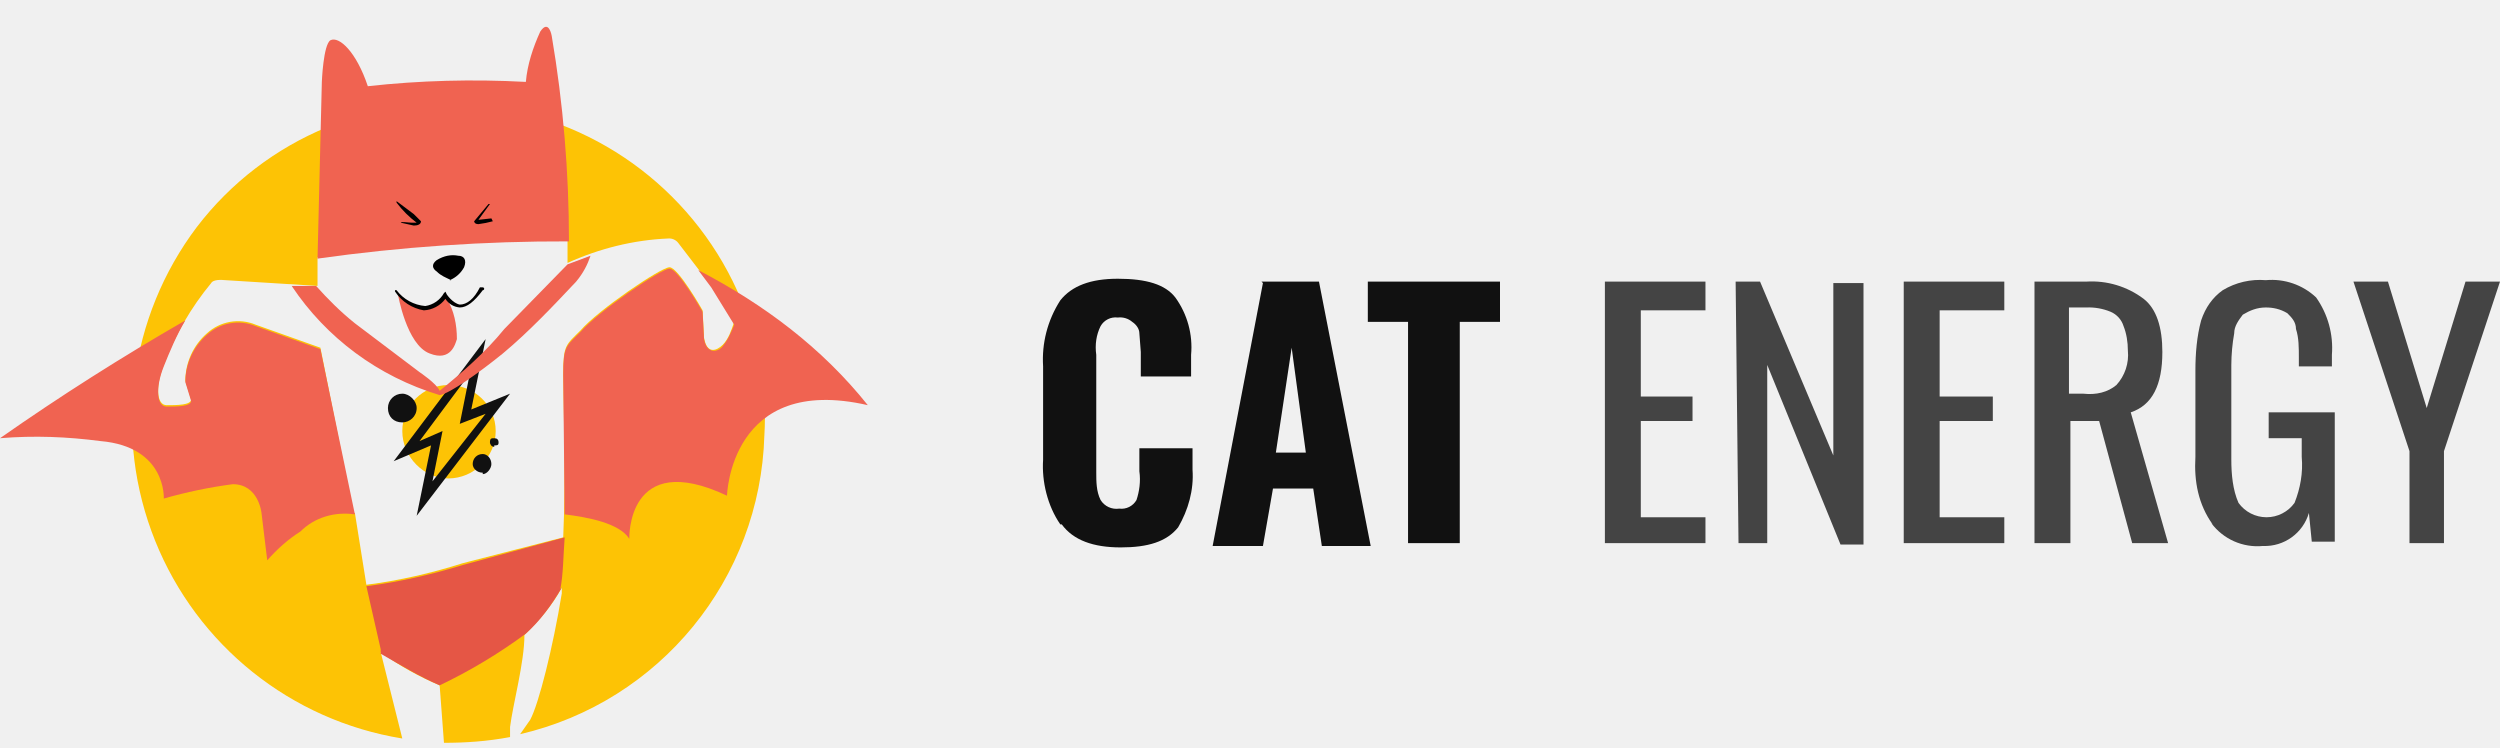
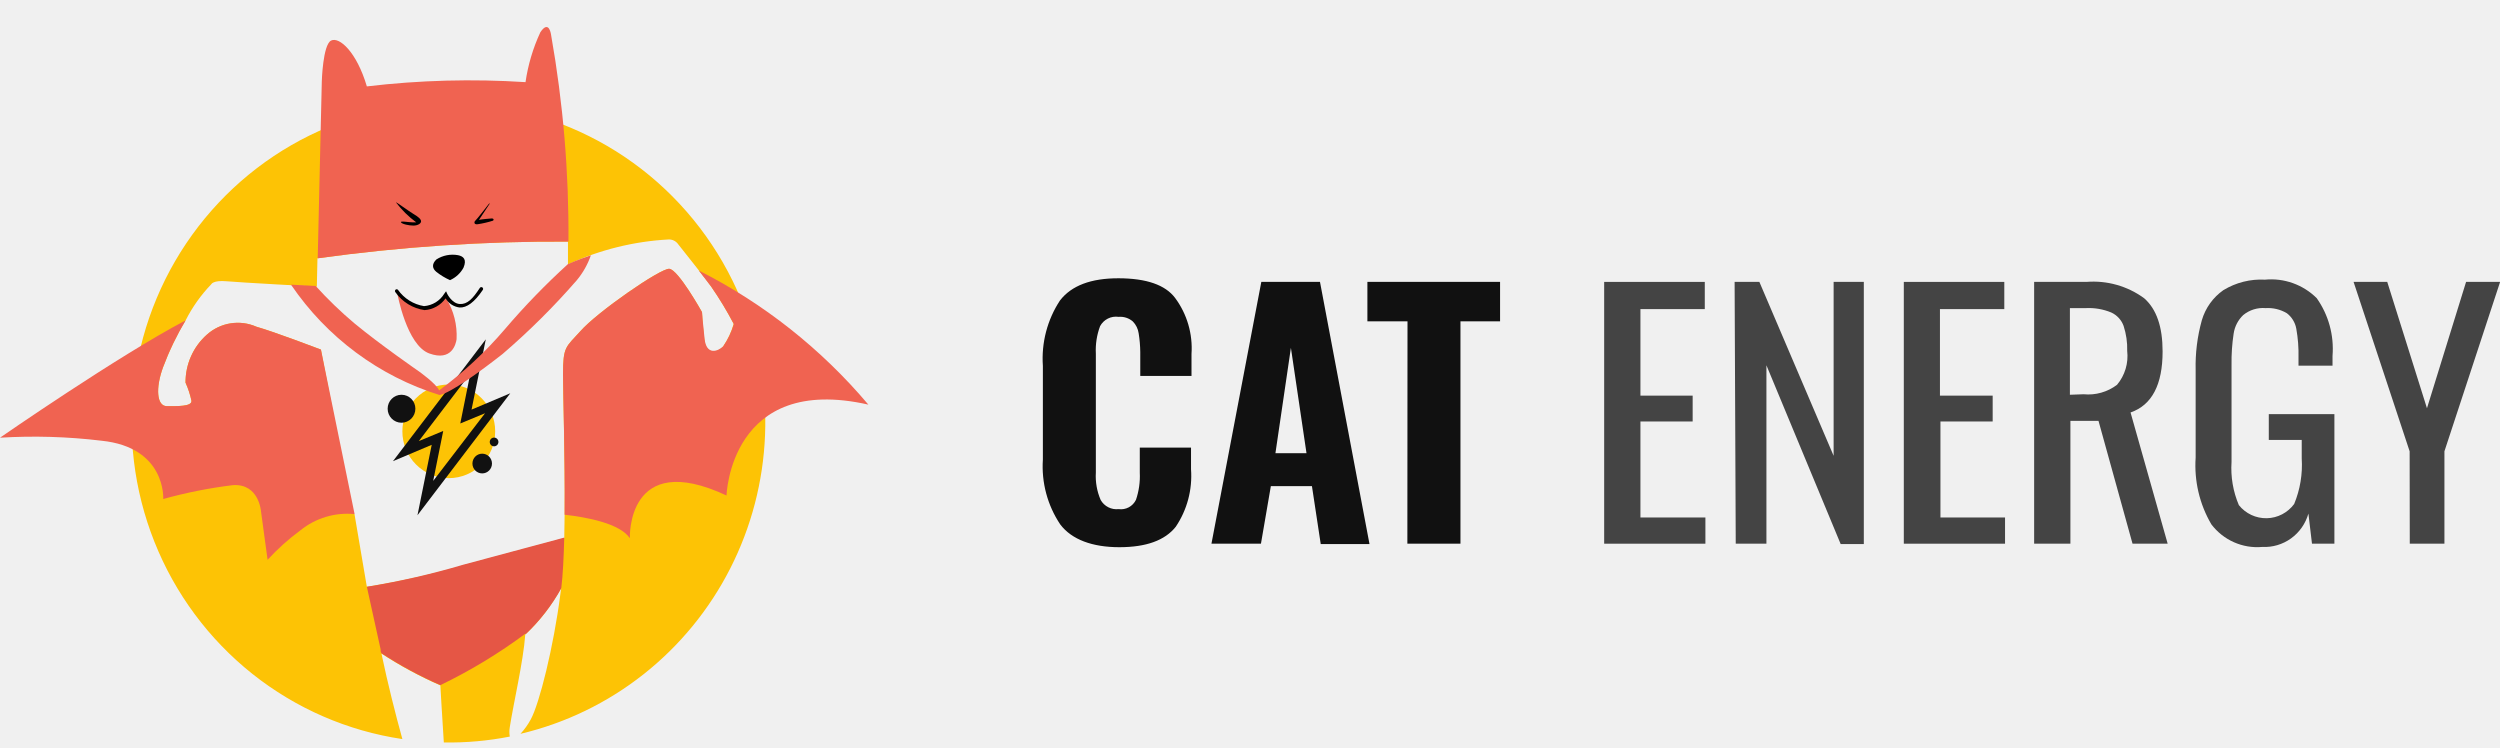
<svg xmlns="http://www.w3.org/2000/svg" width="174" height="52" viewBox="0 0 174 52" fill="none">
-   <g clip-path="url(#a)">
-     <path d="M51.6 20.9A22.2 22.2 0 0 0 34 7.4a21.9 21.9 0 0 0-20.3 8.4A22.4 22.4 0 0 0 28 51.4l-1.5-6c1.4 1 2.7 1.7 4.1 2.3l.3 4c1.5 0 3-.1 4.6-.4v-.7c.2-1.6 1-4.5 1-6.4 1-1 1.9-2 2.6-3.3v.4c-.6 3.7-1.6 7.7-2.2 8.8l-.7 1a22 22 0 0 0 17-20.8c.2-3.2-.4-6.5-1.6-9.4ZM50.3 24c-.4.4-1.1.7-1.3-.5l-.1-1.9s-1.7-3-2.3-3c-.6 0-5 3-6.2 4.4-1 1-1.2 1-1.2 3 0 1.5.2 7 0 11.4l-7 1.8c-2.2.7-4.4 1.2-6.7 1.5l-.8-5h-.1l-2.3-11.5-4.5-1.6a3.2 3.2 0 0 0-3.4.6 4.4 4.4 0 0 0-1.5 3.3l.4 1.3c0 .4-1 .4-1.7.4s-.8-1.3-.2-2.8a19.9 19.9 0 0 1 3.3-5.7s.1-.3 1-.2l6.4.4v-2a122 122 0 0 1 17.4-1.2v1.6c2.2-1 4.6-1.6 7-1.7a.8.8 0 0 1 .7.3l2.3 3 1.6 2.5c-.2.6-.4 1.2-.8 1.6Z" fill="#FDC305" />
-     <path d="m48.6 18.8.9 1.2 1.6 2.6c-.2.5-.4 1-.8 1.5-.3.4-1.1.6-1.3-.5l-.1-1.9s-1.7-3-2.3-3c-.6 0-5 3-6.2 4.4-1 1-1.2 1-1.2 3l.1 9.7c1.6.2 3.8.6 4.5 1.7 0 0-.2-6.3 6.8-3 0 0 .2-8.5 9.8-6.3-3.2-4-7.2-7-11.8-9.4ZM39.6 16.8c0-4.8-.4-9.6-1.2-14.3 0 0-.2-1.2-.8-.3-.5 1.1-.9 2.3-1 3.5-3.7-.2-7.4-.1-11 .3-.8-2.4-2-3.5-2.6-3.2-.5.3-.6 2.9-.6 2.9L22.1 18a122 122 0 0 1 17.5-1.2Z" fill="#F06351" />
-     <path d="M39 41c.2-1 .2-2.2.3-3.6l-7 1.9c-2.3.7-4.5 1.2-6.8 1.5l1 4.4v.3c1.4.8 2.7 1.6 4.1 2.2 2.1-1 4.1-2.2 6-3.6 1-.9 1.8-2 2.5-3.2Z" fill="#E55645" />
-     <path d="m27.6 14 1.2.9.5.5c0 .2-.2.3-.5.3l-.9-.2c0-.1.5 0 .8 0h.3a7 7 0 0 1-1.4-1.4ZM34 14.2l-1 1.2s0 .2.3.2a7 7 0 0 0 1-.2l-.1-.2-.9.1.8-1.1s0-.1 0 0ZM31.3 19.5a2 2 0 0 0 1-.9c.2-.5 0-.8-.4-.8-.5-.1-1 0-1.5.3-.4.3-.3.6 0 .8.3.3.6.4 1 .6Z" fill="#000" />
-     <path d="M31 20.6c0 .2-.2.4-.4.5-.2.2-.5.3-.8.3-.5 0-1 0-1.4-.3l-.4-.4-.3-.2s.6 3.5 2.2 4.1c1.5.6 1.8-.7 1.9-1 0-1-.2-2-.7-2.8v-.2Z" fill="#F06351" />
-     <path d="M29.5 21.6a3 3 0 0 1-2-1.3.1.1 0 0 1 0-.1.1.1 0 0 1 .1 0 2.8 2.8 0 0 0 2 1.1 1.8 1.8 0 0 0 1.3-.9l.1-.1.1.2s.4.6.9.7c.5 0 1-.4 1.4-1.2h.2a.1.1 0 0 1 0 .2c-.6.8-1.1 1.2-1.6 1.2a1.3 1.3 0 0 1-1-.6 2 2 0 0 1-1.5.8Z" fill="#000" />
-     <path d="M31.2 33.3c1.8 0 3.3-1.5 3.3-3.3 0-1.8-1.5-3.2-3.3-3.2A3.2 3.2 0 0 0 28 30c0 1.8 1.5 3.3 3.2 3.3Z" fill="#FDC305" />
-     <path d="m35.5 27.4-2.7 1.1 1-4.9-6.4 8.5L30 31l-1 4.9 6.5-8.5Zm-6.3 3.3 3.5-4.7-.7 3.5 1.8-.7-3.7 4.7.7-3.5-1.6.7ZM28 29.4c.5 0 1-.4 1-1 0-.5-.5-1-1-1a1 1 0 0 0-1 1c0 .6.4 1 1 1ZM33.6 33c.3 0 .6-.4.6-.7 0-.4-.3-.7-.6-.7-.4 0-.7.3-.7.7 0 .3.3.6.7.6ZM34.4 31c.2 0 .3 0 .3-.2s-.1-.3-.3-.3c-.2 0-.3 0-.3.3 0 .1.1.3.3.3Z" fill="#111" />
-     <path d="m39.5 18.4-4.4 4.5c-1.3 1.6-2.9 3-4.5 4.3-.2-.5-1.4-1.3-1.4-1.3l-4.5-3.4c-1-.8-1.9-1.7-2.7-2.6h-1.7c2.4 3.6 6 6.3 10.3 7.6.7-.1 2.8-1.6 4.4-2.9 1.8-1.5 3.5-3.3 5.1-5 .5-.6.8-1.2 1-1.8l-1.6.6ZM22.3 24.3l-4.5-1.6a3.2 3.2 0 0 0-3.4.6 4.4 4.4 0 0 0-1.5 3.3l.4 1.3c0 .4-1 .4-1.7.4s-.8-1.3-.2-2.8c.4-1 .9-2.2 1.5-3.2A172 172 0 0 0 0 30.5c2.4-.2 4.7-.1 7 .2 4.6.4 4.4 4 4.4 4a33 33 0 0 1 4.8-1c1.8 0 2 2 2 2l.4 3.3c.7-.8 1.5-1.5 2.3-2 1-1 2.4-1.4 3.8-1.2l-2.4-11.5Z" fill="#F06351" />
-     <path d="M73.8 36.5c-.9-1.3-1.3-3-1.2-4.5v-6.5c-.1-1.6.3-3.2 1.2-4.6.8-1 2.1-1.5 4-1.5 2 0 3.3.4 4 1.3a5.9 5.9 0 0 1 1.1 4v1.5h-3.5v-1.7l-.1-1.3c0-.3-.2-.6-.5-.8a1.3 1.3 0 0 0-1-.3 1.2 1.2 0 0 0-1.2.6c-.3.6-.4 1.3-.3 2v8.2c0 .6 0 1.3.3 1.9a1.3 1.3 0 0 0 1.3.6 1.2 1.2 0 0 0 1.2-.6c.2-.6.3-1.3.2-2v-1.6H83v1.5c.1 1.4-.3 2.8-1 4-.8 1-2.1 1.4-4 1.4s-3.3-.5-4.1-1.6ZM87.8 19.6h4L95.4 38H92l-.6-4h-2.8l-.7 4h-3.5l3.5-18.3Zm3.1 12-1-7.4-1.1 7.3h2.1ZM98 22.4h-2.8v-2.8h9.2v2.8h-2.8v15.4H98V22.4Z" fill="#111" />
-     <path d="M111.7 19.6h7v2h-4.5v6h3.6v1.7h-3.6V36h4.5v1.8h-7V19.6ZM120.7 19.6h1.8l5.1 12.1v-12h2.1v18.2h-1.6L123 25.4v12.4h-2l-.2-18.2ZM132.5 19.6h7v2H135v6h3.7v1.7H135V36h4.5v1.8h-7V19.6ZM141.6 19.6h3.6a6 6 0 0 1 4 1.2c.9.7 1.3 2 1.3 3.7 0 2.3-.7 3.7-2.2 4.2l2.6 9.1h-2.5l-2.3-8.5h-2v8.5h-2.5V19.6Zm3.4 7.8c.9.1 1.7-.1 2.3-.6a3.1 3.1 0 0 0 .8-2.4c0-.6-.1-1.2-.3-1.7a1.6 1.6 0 0 0-.9-1 4 4 0 0 0-1.7-.3H144v6h1ZM154 36.5c-1-1.4-1.3-3-1.2-4.7v-6c0-1.2.1-2.4.4-3.5.3-.9.8-1.6 1.5-2.1a5 5 0 0 1 3-.7 4.5 4.5 0 0 1 3.5 1.2 6.1 6.1 0 0 1 1.1 4v.8H160v-.6c0-.7 0-1.4-.2-2 0-.5-.3-.8-.6-1.1-.5-.3-1-.4-1.5-.4-.6 0-1.1.2-1.6.5-.3.4-.6.8-.6 1.3a13 13 0 0 0-.2 2.2V32c0 1 .1 2.1.5 3a2.4 2.4 0 0 0 3.9 0c.4-1 .6-2.1.5-3.2v-1.3h-2.3v-1.8h4.6v9h-1.6l-.2-2a3.2 3.2 0 0 1-3.2 2.3 4 4 0 0 1-3.6-1.6ZM167.7 31.4l-3.9-11.8h2.4l2.7 8.8 2.7-8.8h2.4l-3.9 11.8v6.4h-2.4v-6.4Z" fill="#444" />
+   <g clip-path="url(#clip0_2403_706)">
+     <path d="M51.582 20.854C50.097 17.265 47.705 14.131 44.646 11.765C41.586 9.399 37.965 7.883 34.143 7.368C30.321 6.853 26.433 7.357 22.865 8.831C19.297 10.304 16.174 12.695 13.807 15.765C11.44 18.835 9.912 22.478 9.376 26.329C8.84 30.18 9.313 34.106 10.75 37.715C12.186 41.324 14.535 44.491 17.562 46.899C20.59 49.307 24.19 50.873 28.005 51.44C27.505 49.624 26.997 47.617 26.549 45.488C27.852 46.34 29.224 47.082 30.649 47.703C30.649 47.703 30.753 49.58 30.89 51.675C32.431 51.701 33.97 51.564 35.482 51.266C35.443 51.048 35.443 50.824 35.482 50.606C35.732 48.981 36.421 46.053 36.559 44.167C37.552 43.23 38.395 42.142 39.057 40.943L39.005 41.326C38.531 45.027 37.541 48.981 36.938 50.076C36.742 50.438 36.502 50.774 36.223 51.075C39.341 50.337 42.263 48.924 44.785 46.934C47.308 44.943 49.372 42.423 50.833 39.548C52.294 36.673 53.118 33.512 53.247 30.284C53.377 27.056 52.808 23.838 51.582 20.854ZM50.316 24.147C49.937 24.521 49.153 24.773 49.023 23.643C48.894 22.514 48.86 21.723 48.86 21.723C48.86 21.723 47.197 18.742 46.577 18.708C45.957 18.673 41.555 21.723 40.392 23.052C39.384 24.173 39.186 24.095 39.186 26.067C39.186 27.553 39.376 33.167 39.272 37.459L32.251 39.345C30.045 39.983 27.801 40.483 25.532 40.839L24.671 35.773H24.55L22.336 24.33C22.336 24.33 19.054 23.078 17.848 22.74C17.282 22.49 16.657 22.408 16.046 22.505C15.436 22.602 14.865 22.874 14.403 23.287C13.931 23.704 13.553 24.218 13.296 24.796C13.039 25.373 12.908 25.999 12.912 26.632C13.095 27.036 13.233 27.459 13.326 27.892C13.369 28.309 12.292 28.266 11.603 28.266C10.914 28.266 10.81 27.015 11.353 25.546C11.777 24.417 12.301 23.329 12.921 22.296C13.387 21.374 13.988 20.527 14.704 19.785C14.704 19.785 14.825 19.49 15.781 19.577C16.737 19.664 22.052 19.95 22.052 19.95L22.095 17.978C27.872 17.173 33.699 16.784 39.531 16.814C39.531 17.344 39.531 17.874 39.531 18.404C41.739 17.387 44.118 16.797 46.542 16.666C46.672 16.663 46.801 16.692 46.917 16.751C47.032 16.81 47.132 16.897 47.206 17.005C47.499 17.378 49.282 19.611 49.489 19.933C50.068 20.768 50.594 21.638 51.065 22.54C50.904 23.11 50.651 23.651 50.316 24.139V24.147Z" fill="#FDC305" />
+     <path d="M48.636 18.829C49.041 19.351 49.394 19.811 49.498 19.95C50.077 20.785 50.603 21.656 51.074 22.557C50.91 23.109 50.66 23.631 50.333 24.104C49.954 24.477 49.17 24.729 49.041 23.6C48.912 22.47 48.86 21.723 48.86 21.723C48.86 21.723 47.198 18.742 46.578 18.708C45.957 18.673 41.555 21.723 40.392 23.052C39.385 24.173 39.186 24.095 39.186 26.067C39.186 27.371 39.333 31.846 39.298 35.825C40.858 35.999 43.149 36.434 43.838 37.459C43.838 37.459 43.588 31.22 50.566 34.487C50.566 34.487 50.807 25.981 60.438 28.162C57.164 24.284 53.151 21.111 48.636 18.829Z" fill="#F06351" />
+     <path d="M39.565 16.814C39.6 11.999 39.197 7.191 38.359 2.45C38.359 2.45 38.23 1.321 37.61 2.242C37.098 3.343 36.75 4.514 36.576 5.717C32.894 5.479 29.198 5.578 25.533 6.013C24.826 3.623 23.62 2.537 23.043 2.824C22.466 3.111 22.397 5.674 22.397 5.674L22.113 17.978C27.896 17.172 33.728 16.783 39.565 16.814Z" fill="#F06351" />
+     <path d="M39.065 40.943C39.177 40.014 39.237 38.78 39.272 37.416L32.252 39.301C30.046 39.955 27.802 40.468 25.533 40.839L26.489 45.184C26.489 45.279 26.489 45.375 26.549 45.47C27.852 46.323 29.224 47.064 30.649 47.686C32.733 46.681 34.717 45.48 36.576 44.097V44.15C37.565 43.217 38.404 42.135 39.065 40.943Z" fill="#E55645" />
+     <path d="M27.566 14.094C27.523 14.007 28.427 14.685 28.78 14.893C29.133 15.102 29.306 15.258 29.306 15.406C29.306 15.554 29.082 15.701 28.772 15.701C28.462 15.701 27.979 15.597 27.91 15.475C27.841 15.354 28.427 15.475 28.72 15.475H28.97C28.439 15.084 27.967 14.619 27.566 14.094Z" fill="black" />
+     <path d="M34.026 14.189C34.026 14.189 33.165 15.302 33.087 15.354C33.01 15.406 32.941 15.649 33.251 15.606C33.607 15.552 33.959 15.471 34.302 15.362C34.397 15.31 34.362 15.189 34.199 15.206C34.035 15.223 33.613 15.249 33.337 15.302L34.069 14.198C34.069 14.198 34.095 14.094 34.026 14.189Z" fill="black" />
+     <path d="M31.322 19.498C31.721 19.321 32.051 19.016 32.26 18.63C32.502 18.056 32.26 17.839 31.881 17.761C31.36 17.665 30.822 17.77 30.374 18.056C30.038 18.378 30.081 18.69 30.374 18.925C30.665 19.155 30.983 19.348 31.322 19.498Z" fill="black" />
+     <path d="M31.011 20.593C30.912 20.79 30.778 20.967 30.615 21.115C30.37 21.314 30.068 21.429 29.754 21.445C29.279 21.492 28.805 21.355 28.427 21.062C28.253 20.96 28.099 20.828 27.971 20.672C27.884 20.577 27.779 20.503 27.66 20.454C27.66 20.454 28.306 24.026 29.874 24.599C31.442 25.172 31.735 23.939 31.778 23.608C31.83 22.62 31.584 21.638 31.072 20.793C31.072 20.532 31.054 20.706 31.011 20.593Z" fill="#F06351" />
+     <path d="M29.547 21.584C29.144 21.525 28.757 21.385 28.409 21.172C28.061 20.958 27.759 20.676 27.523 20.341C27.502 20.317 27.49 20.287 27.49 20.254C27.49 20.222 27.502 20.192 27.523 20.168C27.534 20.156 27.547 20.147 27.562 20.14C27.577 20.134 27.593 20.131 27.609 20.131C27.625 20.131 27.641 20.134 27.655 20.14C27.67 20.147 27.684 20.156 27.695 20.168C27.908 20.469 28.178 20.725 28.491 20.921C28.802 21.116 29.15 21.247 29.512 21.306C29.799 21.284 30.077 21.194 30.323 21.043C30.568 20.892 30.775 20.684 30.925 20.437L31.046 20.272L31.132 20.463C31.132 20.463 31.459 21.123 31.993 21.158C32.527 21.193 32.906 20.793 33.397 20.037C33.416 20.01 33.444 19.99 33.476 19.984C33.509 19.977 33.542 19.984 33.57 20.003C33.597 20.021 33.616 20.05 33.623 20.082C33.629 20.115 33.622 20.149 33.604 20.176C33.03 21.028 32.487 21.436 31.976 21.401C31.779 21.375 31.589 21.304 31.422 21.195C31.255 21.085 31.115 20.939 31.011 20.767C30.843 21.005 30.624 21.201 30.37 21.342C30.117 21.484 29.836 21.566 29.547 21.584Z" fill="black" />
+     <path d="M31.235 33.279C33.019 33.279 34.465 31.821 34.465 30.021C34.465 28.221 33.019 26.763 31.235 26.763C29.451 26.763 28.005 28.221 28.005 30.021C28.005 31.821 29.451 33.279 31.235 33.279Z" fill="#FDC305" />
+     <path d="M35.516 27.371L32.82 28.509L33.811 23.617L27.35 32.098L30.047 30.959L29.056 35.86L35.516 27.371ZM29.151 30.699L32.734 25.998L32.036 29.474L33.759 28.761L30.15 33.471L30.848 29.995L29.151 30.699Z" fill="#111111" />
+     <path d="M27.945 29.422C28.478 29.422 28.91 28.986 28.91 28.448C28.91 27.911 28.478 27.475 27.945 27.475C27.412 27.475 26.98 27.911 26.98 28.448C26.98 28.986 27.412 29.422 27.945 29.422Z" fill="#111111" />
+     <path d="M33.561 32.949C33.937 32.949 34.242 32.642 34.242 32.263C34.242 31.884 33.937 31.576 33.561 31.576C33.185 31.576 32.881 31.884 32.881 32.263C32.881 32.642 33.185 32.949 33.561 32.949Z" fill="#111111" />
+     <path d="M34.388 31.064C34.555 31.064 34.69 30.928 34.69 30.76C34.69 30.592 34.555 30.456 34.388 30.456C34.222 30.456 34.087 30.592 34.087 30.76C34.087 30.928 34.222 31.064 34.388 31.064Z" fill="#111111" />
+     <path d="M39.522 18.386C37.967 19.8 36.503 21.312 35.138 22.913C33.778 24.503 32.243 25.931 30.564 27.171C30.374 26.71 29.159 25.85 29.159 25.85C29.159 25.85 26.454 23.982 24.68 22.514C23.721 21.708 22.817 20.837 21.975 19.907L20.252 19.811C22.739 23.476 26.383 26.183 30.589 27.492C31.33 27.371 33.415 25.868 34.974 24.642C36.819 23.06 38.546 21.344 40.143 19.507C40.572 18.993 40.904 18.404 41.125 17.769C40.143 18.099 39.522 18.386 39.522 18.386Z" fill="#F06351" />
+     <path d="M22.337 24.33C22.337 24.33 19.055 23.078 17.849 22.74C17.282 22.49 16.657 22.408 16.047 22.505C15.436 22.602 14.866 22.874 14.403 23.287C13.931 23.704 13.554 24.218 13.296 24.796C13.039 25.373 12.908 25.999 12.913 26.632C13.095 27.036 13.233 27.459 13.326 27.892C13.369 28.309 12.293 28.266 11.603 28.266C10.914 28.266 10.811 27.015 11.354 25.546C11.777 24.417 12.302 23.329 12.921 22.296C8.227 24.764 0 30.464 0 30.464C2.353 30.321 4.714 30.391 7.055 30.673C11.578 31.133 11.362 34.731 11.362 34.731C12.953 34.288 14.574 33.966 16.212 33.766C18.038 33.645 18.168 35.608 18.168 35.608L18.624 38.962C19.317 38.206 20.082 37.519 20.907 36.912C21.97 36.053 23.324 35.648 24.68 35.782L22.337 24.33Z" fill="#F06351" />
+     <path d="M73.79 36.495C72.903 35.168 72.478 33.581 72.584 31.985V25.468C72.472 23.86 72.89 22.259 73.773 20.915C74.571 19.878 75.935 19.362 77.864 19.368C79.794 19.374 81.1 19.829 81.784 20.732C82.617 21.852 83.023 23.237 82.929 24.634V26.163H79.363V24.503C79.358 24.067 79.321 23.631 79.251 23.2C79.208 22.888 79.066 22.599 78.846 22.375C78.711 22.257 78.553 22.168 78.383 22.113C78.213 22.058 78.034 22.038 77.856 22.053C77.6 22.015 77.339 22.056 77.108 22.173C76.876 22.29 76.686 22.475 76.564 22.705C76.337 23.315 76.237 23.966 76.271 24.616V32.889C76.231 33.544 76.347 34.199 76.607 34.8C76.731 35.017 76.915 35.193 77.137 35.305C77.359 35.418 77.609 35.463 77.856 35.434C78.098 35.469 78.345 35.425 78.562 35.31C78.778 35.195 78.953 35.013 79.062 34.791C79.27 34.18 79.361 33.534 79.329 32.889V31.151H82.895V32.654C83 34.072 82.626 35.483 81.835 36.66C81.077 37.615 79.768 38.085 77.907 38.085C76.047 38.085 74.591 37.563 73.79 36.495Z" fill="#111111" />
+     <path d="M87.788 19.62H91.871L95.317 37.867H91.923L91.311 33.836H88.451L87.762 37.841H84.317L87.788 19.62ZM90.932 31.542L89.847 24.208L88.77 31.542H90.932Z" fill="#111111" />
+     <path d="M97.962 22.366H95.171V19.62H104.405V22.366H101.648V37.841H97.953L97.962 22.366Z" fill="#111111" />
+     <path d="M111.65 19.62H118.653V21.514H114.174V27.536H117.809V29.335H114.174V36.017H118.696V37.841H111.65V19.62Z" fill="#444444" />
+     <path d="M120.729 19.62H122.452L127.62 31.724V19.62H129.722V37.867H128.111L122.943 25.424V37.841H120.807L120.729 19.62Z" fill="#444444" />
+     <path d="M132.505 19.62H139.499V21.514H135.02V27.536H138.69V29.335H135.055V36.017H139.551V37.841H132.505V19.62Z" fill="#444444" />
+     <path d="M141.576 19.62H145.211C146.643 19.504 148.07 19.907 149.234 20.758C150.095 21.514 150.517 22.748 150.517 24.46C150.517 26.777 149.773 28.194 148.286 28.709L150.87 37.841H148.424L146.055 29.291H144.1V37.841H141.576V19.62ZM145.021 27.44C145.851 27.521 146.681 27.286 147.347 26.78C147.618 26.457 147.82 26.081 147.942 25.676C148.063 25.271 148.101 24.846 148.053 24.425C148.071 23.836 147.986 23.248 147.804 22.687C147.73 22.481 147.615 22.291 147.467 22.13C147.319 21.969 147.141 21.839 146.942 21.749C146.383 21.518 145.78 21.414 145.176 21.445H144.065V27.475L145.021 27.44Z" fill="#444444" />
+     <path d="M153.911 36.495C153.088 35.093 152.707 33.471 152.817 31.846V25.763C152.788 24.59 152.933 23.418 153.248 22.288C153.497 21.438 154.026 20.699 154.747 20.194C155.618 19.664 156.626 19.41 157.641 19.464C158.298 19.401 158.961 19.483 159.582 19.705C160.204 19.927 160.771 20.284 161.242 20.75C162.068 21.918 162.459 23.343 162.344 24.773V25.451H159.976V24.886C159.992 24.21 159.94 23.535 159.821 22.87C159.742 22.444 159.509 22.063 159.166 21.801C158.719 21.535 158.202 21.411 157.684 21.445C157.122 21.396 156.562 21.571 156.125 21.931C155.768 22.273 155.534 22.726 155.462 23.218C155.353 23.933 155.304 24.657 155.315 25.381V32.15C155.247 33.178 155.421 34.209 155.824 35.156C156.057 35.448 156.354 35.681 156.691 35.84C157.028 35.998 157.396 36.076 157.768 36.068C158.139 36.061 158.504 35.968 158.835 35.796C159.165 35.624 159.452 35.379 159.674 35.078C160.089 34.076 160.269 32.99 160.2 31.907V30.621H157.908V28.822H162.474V37.841H160.914L160.665 35.747C160.467 36.443 160.042 37.051 159.459 37.472C158.876 37.893 158.168 38.103 157.452 38.067C156.778 38.127 156.1 38.014 155.481 37.739C154.862 37.465 154.322 37.036 153.911 36.495Z" fill="#444444" />
+     <path d="M167.711 31.411L163.809 19.62H166.152L168.917 28.414L171.639 19.62H174.008L170.132 31.411V37.841H167.72L167.711 31.411Z" fill="#444444" />
  </g>
  <defs>
-     <clipPath id="a">
-       <path fill="#fff" d="M0 0h174v51.7H0z" />
+     <clipPath id="clip0_2403_706">
+       <rect width="174" height="51.683" fill="white" />
    </clipPath>
  </defs>
</svg>
